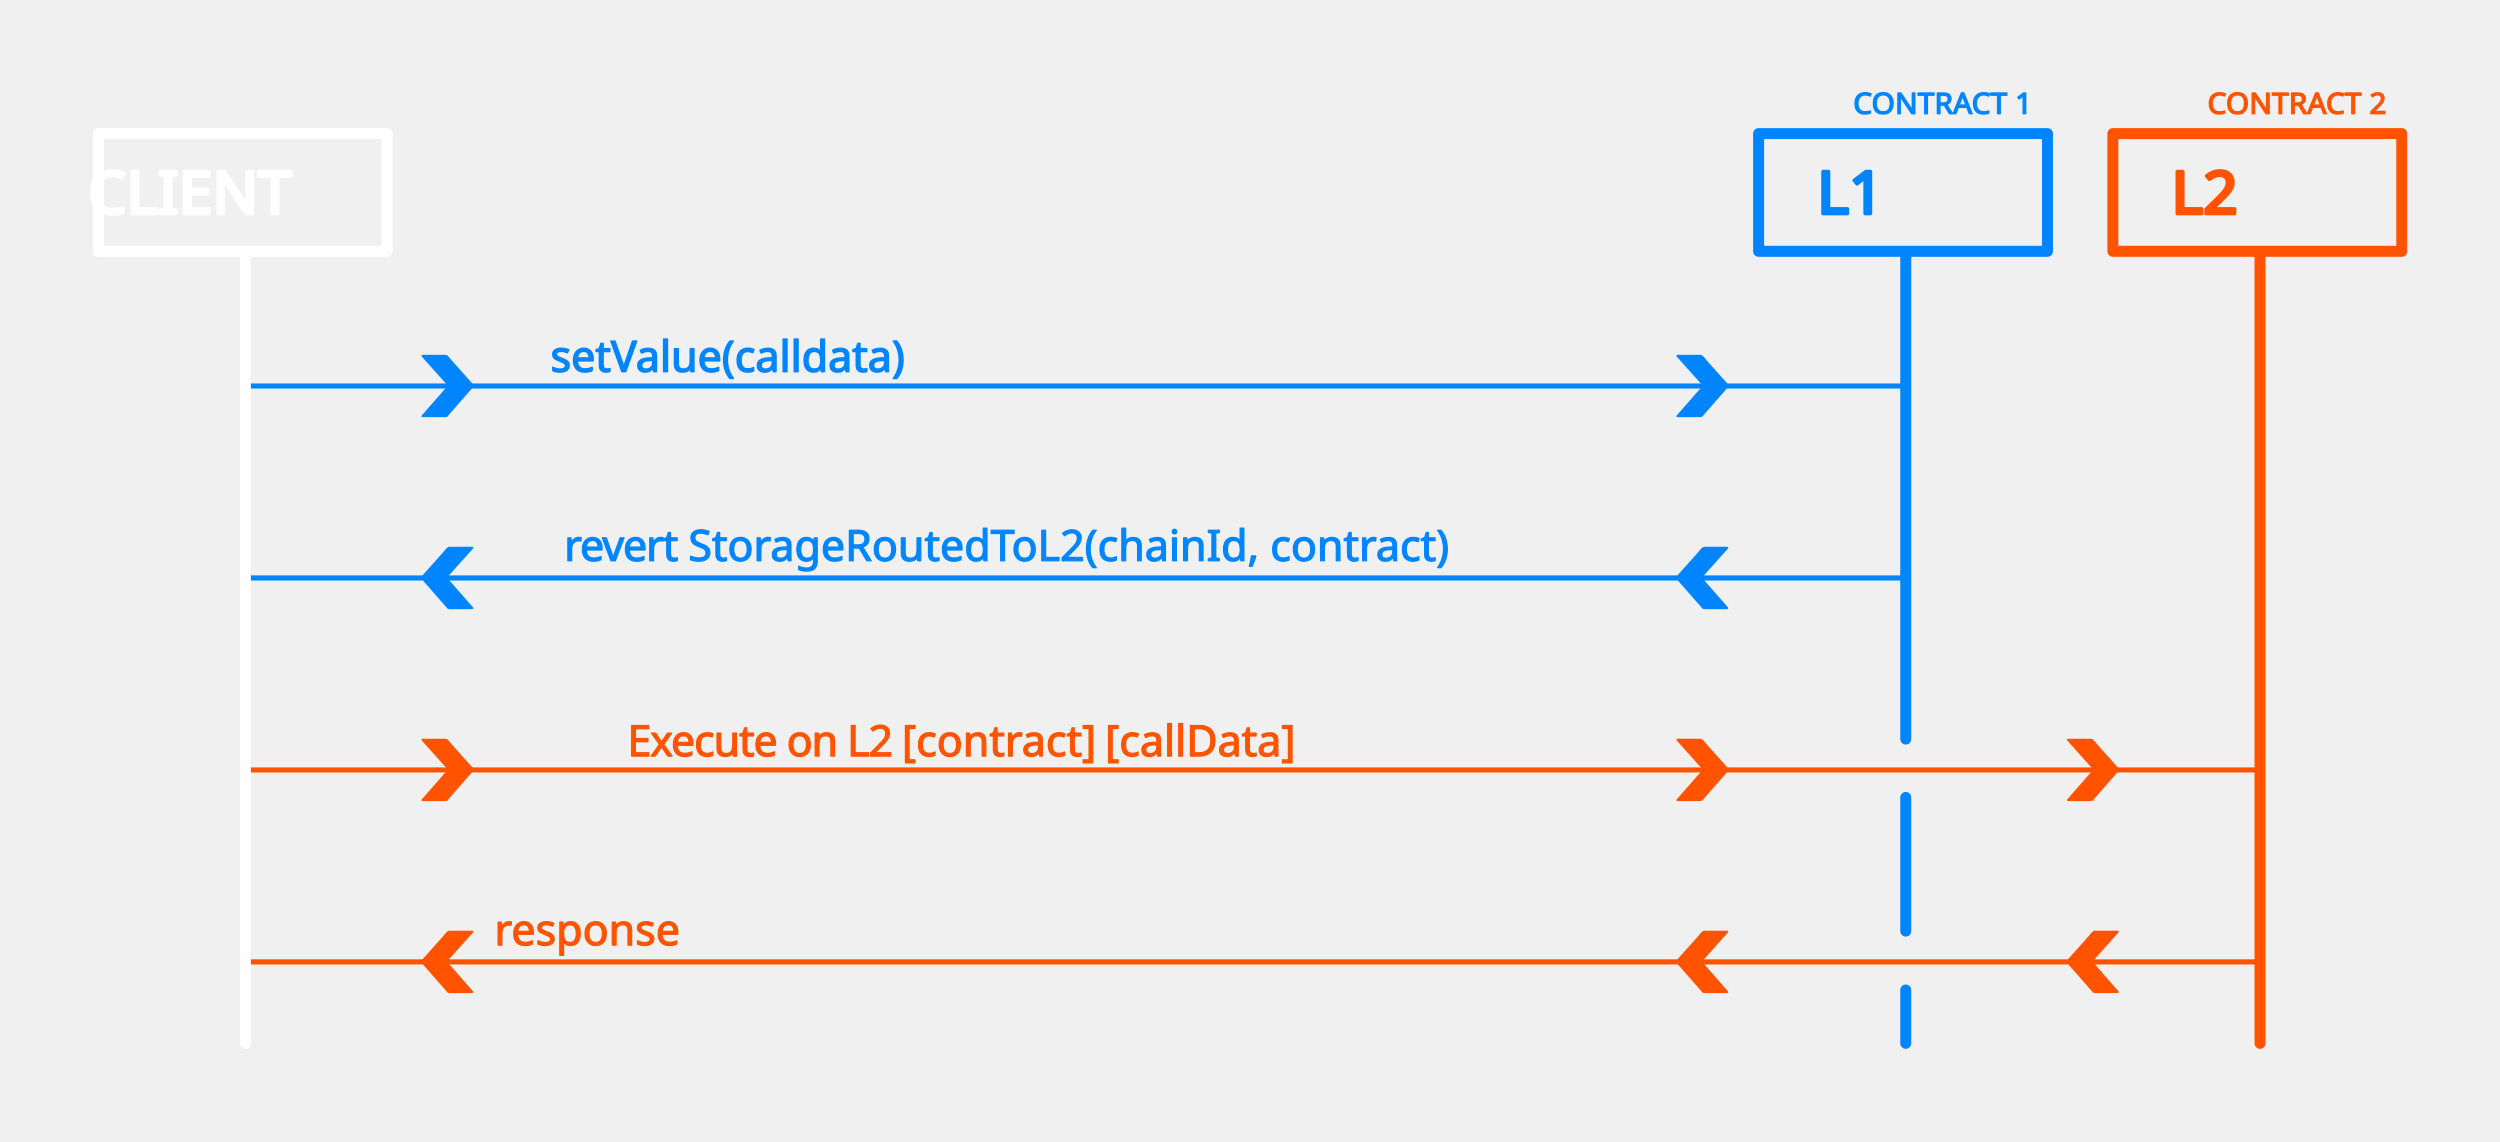
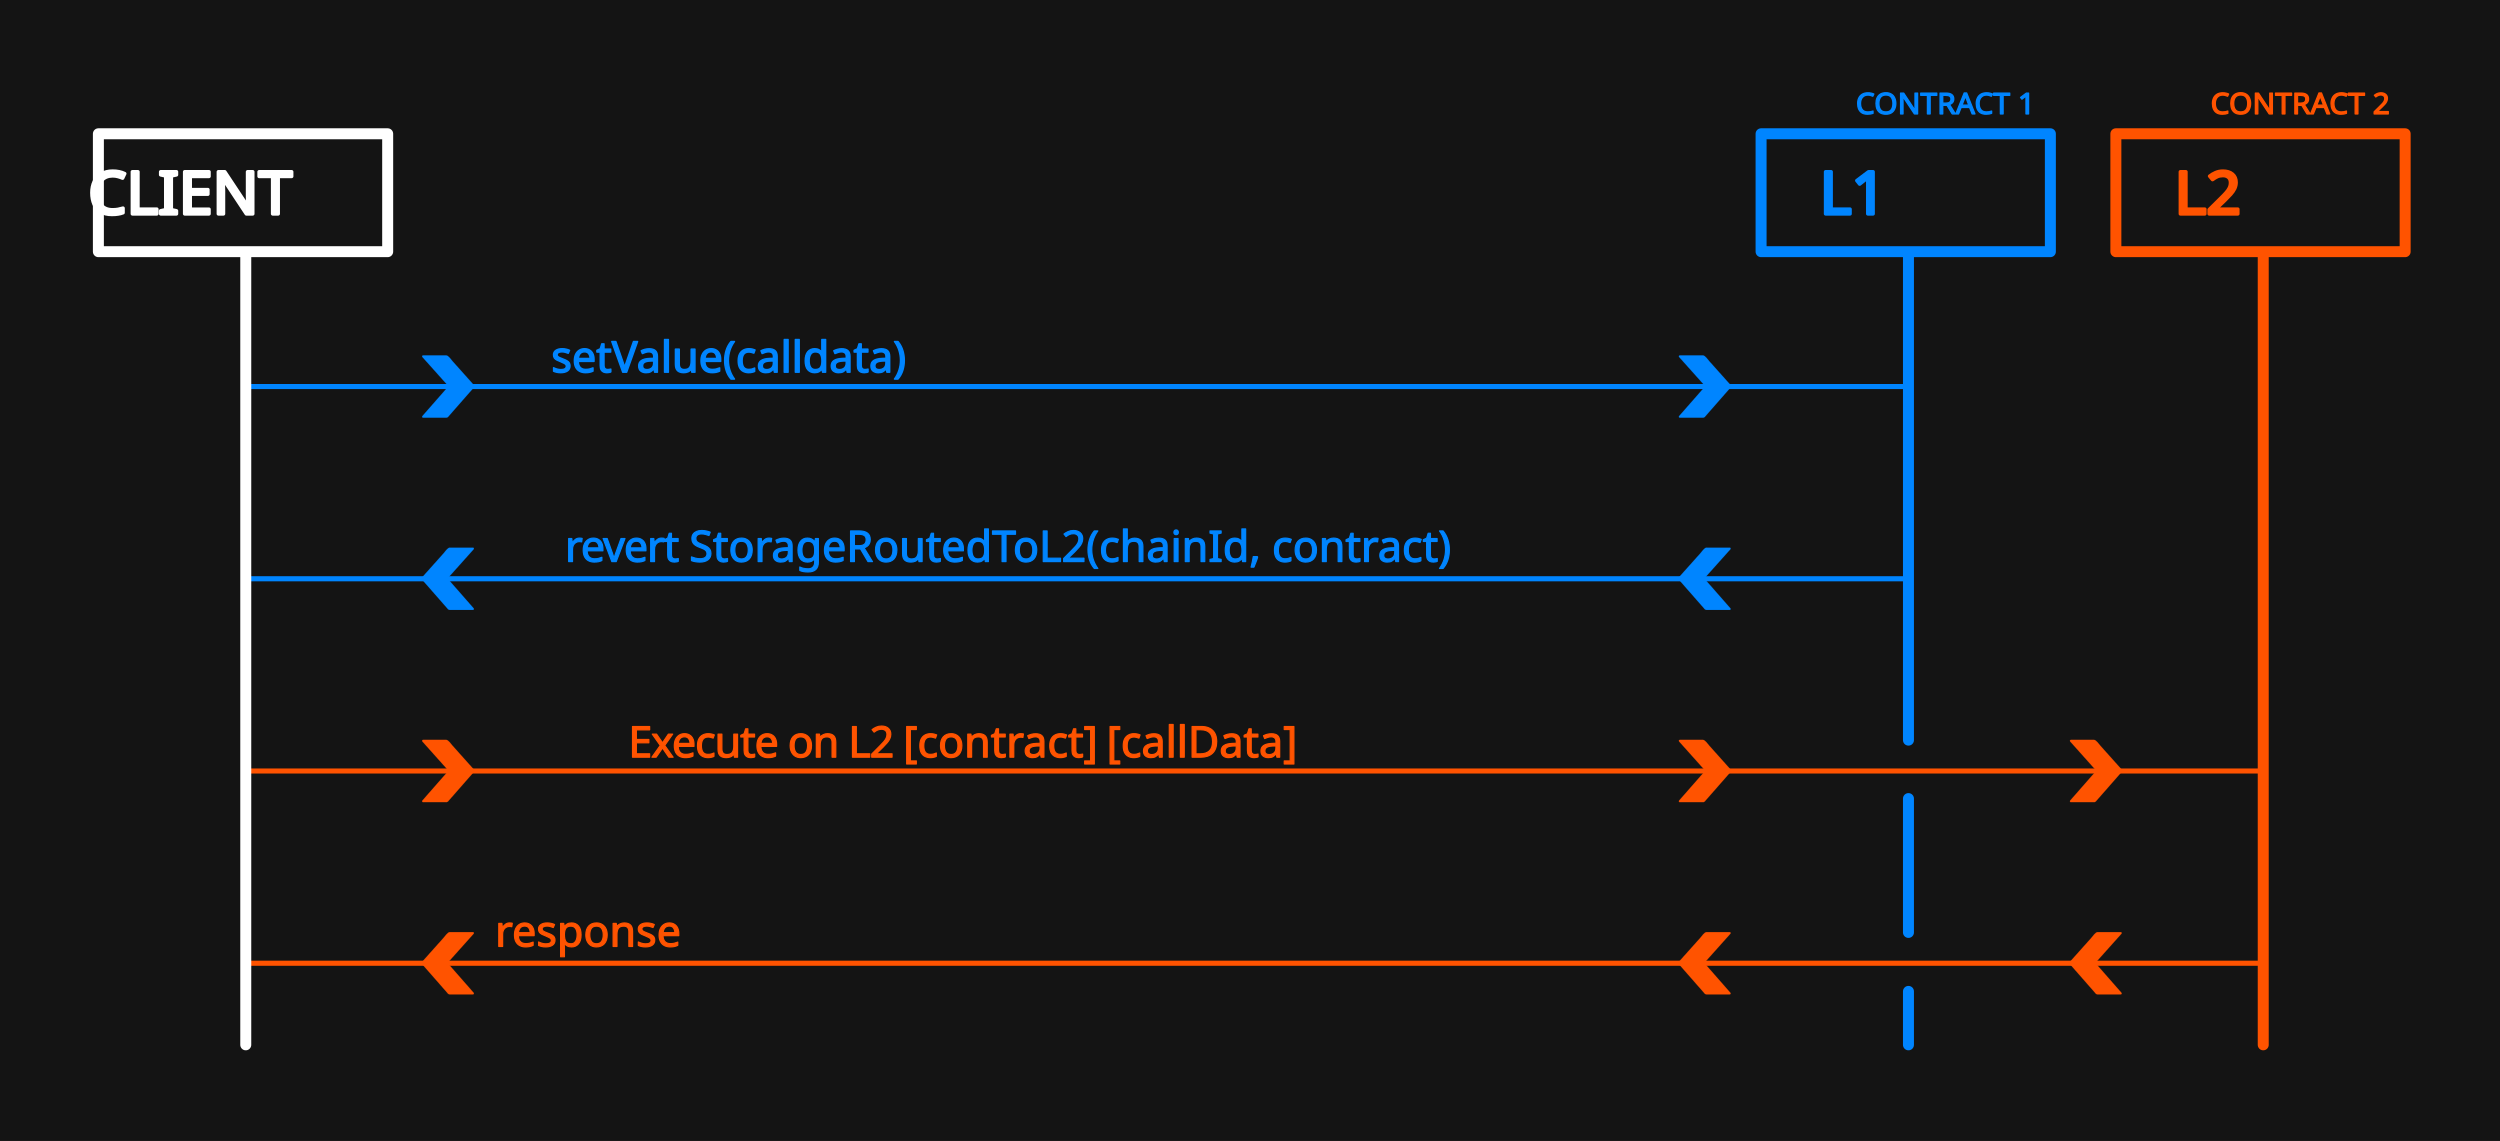
- <svg xmlns="http://www.w3.org/2000/svg" xmlns:xlink="http://www.w3.org/1999/xlink" width="538.993mm" height="246.125mm" viewBox="0 0 538.993 246.125" version="1.1" id="svg6">
+ <svg xmlns="http://www.w3.org/2000/svg" xmlns:xlink="http://www.w3.org/1999/xlink" width="538.23mm" height="245.642mm" viewBox="0 0 538.23 245.642" version="1.1" id="svg6">
  <defs id="defs2">
    <rect x="258.608" y="35.355" width="130.437" height="286.727" id="rect1163" />
    <rect x="352.45" y="114.378" width="27.62" height="4.849" id="rect1482" />
    <linearGradient id="linearGradient1059">
      <stop style="stop-color:#000000;stop-opacity:1;" offset="0" id="stop1055" />
      <stop style="stop-color:#000000;stop-opacity:0;" offset="1" id="stop1057" />
    </linearGradient>
    <rect x="136.861" y="168.484" width="23.687" height="7.896" id="rect1202" />
    <linearGradient id="linearGradient1005">
      <stop style="stop-color:#000000;stop-opacity:1;" offset="0" id="stop1001" />
      <stop style="stop-color:#000000;stop-opacity:0;" offset="1" id="stop1003" />
    </linearGradient>
    <marker style="overflow:visible" id="Arrow2Mstart" refX="0" refY="0" orient="auto">
      <path transform="scale(0.6)" d="M 8.719,4.034 -2.207,0.016 8.719,-4.002 c -1.745,2.372 -1.735,5.617 -6e-7,8.035 z" style="fill:context-stroke;fill-rule:evenodd;stroke-width:0.625;stroke-linejoin:round" id="path1120" />
    </marker>
    <marker style="overflow:visible" id="Arrow2Lend" refX="0" refY="0" orient="auto">
      <path transform="matrix(-1.1,0,0,-1.1,-1.1,0)" d="M 8.719,4.034 -2.207,0.016 8.719,-4.002 c -1.745,2.372 -1.735,5.617 -6e-7,8.035 z" style="fill:context-stroke;fill-rule:evenodd;stroke-width:0.625;stroke-linejoin:round" id="path1117" />
    </marker>
    <marker style="overflow:visible" id="TriangleOutL" refX="0" refY="0" orient="auto">
      <path transform="scale(0.8)" style="fill:context-stroke;fill-rule:evenodd;stroke:context-stroke;stroke-width:1pt" d="M 5.77,0 -2.88,5 V -5 Z" id="path1238" />
    </marker>
    <marker style="overflow:visible" id="TriangleOutL-4" refX="0" refY="0" orient="auto">
      <path transform="scale(0.8)" style="fill:context-stroke;fill-rule:evenodd;stroke:context-stroke;stroke-width:1pt" d="M 5.77,0 -2.88,5 V -5 Z" id="path1238-7" />
    </marker>
    <marker style="overflow:visible" id="TriangleOutL-8" refX="0" refY="0" orient="auto">
      <path transform="scale(0.8)" style="fill:context-stroke;fill-rule:evenodd;stroke:context-stroke;stroke-width:1pt" d="M 5.77,0 -2.88,5 V -5 Z" id="path1238-3" />
    </marker>
    <marker style="overflow:visible" id="TriangleOutL-4-2" refX="0" refY="0" orient="auto">
      <path transform="scale(0.8)" style="fill:context-stroke;fill-rule:evenodd;stroke:context-stroke;stroke-width:1pt" d="M 5.77,0 -2.88,5 V -5 Z" id="path1238-7-8" />
    </marker>
    <linearGradient xlink:href="#linearGradient1005" id="linearGradient1007" x1="88.406" y1="45.401" x2="98.212" y2="45.401" gradientUnits="userSpaceOnUse" />
    <linearGradient xlink:href="#linearGradient1059" id="linearGradient1061" x1="86.907" y1="237.228" x2="177.445" y2="237.228" gradientUnits="userSpaceOnUse" />
  </defs>
  <g id="layer1" transform="translate(-33.41176,-65.063)">
+     <rect style="fill:#141414;fill-rule:evenodd;stroke-width:0.729;stroke-linecap:round;stroke-linejoin:round;paint-order:stroke fill markers;stop-color:#000000" id="rect965" width="538.23" height="245.642" x="33.412" y="65.063" />
    <g id="g2230" transform="translate(-23.31275,9.730348)" style="fill:#ff5300;fill-opacity:1;stroke:#ff5300;stroke-opacity:1">
      <text xml:space="preserve" style="font-size:9.269px;line-height:1.25;font-family:Palatino;-inkscape-font-specification:Palatino;font-variant-ligatures:none;text-align:center;letter-spacing:-0.242px;text-anchor:middle;fill:#ff5300;fill-opacity:1;stroke:#ff5300;stroke-width:0.257;stroke-linecap:round;stroke-linejoin:round;stroke-miterlimit:4;stroke-dasharray:none;stroke-opacity:1" x="272.025" y="218.355" id="text1278-7-4">
        <tspan id="tspan1276-9-2" x="274.653" y="218.355" style="font-style:normal;font-variant:normal;font-weight:normal;font-stretch:normal;font-family:'SF Mono';-inkscape-font-specification:'SF Mono';fill:#ff5300;fill-opacity:1;stroke:#ff5300;stroke-width:0.257;stroke-linecap:round;stroke-linejoin:round;stroke-miterlimit:4;stroke-dasharray:none;stroke-opacity:1">Execute on L2 [<tspan style="letter-spacing:0px" id="tspan964">contract</tspan>] [<tspan style="letter-spacing:0px" id="tspan966">callData</tspan>]   </tspan>
      </text>
    </g>
    <g id="g1285" transform="translate(-17.30903,4.208755)" style="fill:#0085ff;fill-opacity:1;stroke:#0085ff;stroke-opacity:1">
      <text xml:space="preserve" style="font-size:9.269px;line-height:1.25;font-family:Palatino;-inkscape-font-specification:Palatino;font-variant-ligatures:none;text-align:center;letter-spacing:0px;text-anchor:middle;fill:#0085ff;fill-opacity:1;stroke:#0085ff;stroke-width:0.309;stroke-linecap:round;stroke-linejoin:round;stroke-miterlimit:4;stroke-dasharray:none;stroke-opacity:1" x="214.05" y="140.992" id="text1278">
        <tspan id="tspan1276" x="216.919" y="140.992" style="font-style:normal;font-variant:normal;font-weight:normal;font-stretch:normal;font-size:9.269px;font-family:'SF Mono';-inkscape-font-specification:'SF Mono';fill:#0085ff;fill-opacity:1;stroke:#0085ff;stroke-width:0.309;stroke-linecap:round;stroke-linejoin:round;stroke-miterlimit:4;stroke-dasharray:none;stroke-opacity:1">setValue(calldata) </tspan>
      </text>
    </g>
    <text xml:space="preserve" style="font-style:normal;font-variant:normal;font-weight:normal;font-stretch:normal;font-size:5.875px;line-height:1.05;font-family:SPOTNIK;-inkscape-font-specification:SPOTNIK;font-variant-ligatures:none;text-align:center;letter-spacing:0.472px;text-anchor:middle;fill:#ff4f00;fill-opacity:1;stroke:#000000;stroke-width:0.803;stroke-linecap:round;stroke-linejoin:round;stroke-miterlimit:4;stroke-dasharray:none;stroke-opacity:1" x="187.271" y="146.442" id="text2139-0-1-8-8-8-0-0" transform="scale(1.047946,0.9542476)">
      <tspan style="font-style:normal;font-variant:normal;font-weight:normal;font-stretch:normal;font-family:SPOTNIK;-inkscape-font-specification:SPOTNIK;text-align:end;text-anchor:end;fill:#ff4f00;fill-opacity:1;stroke:#000000;stroke-width:0.803;stroke-linecap:round;stroke-linejoin:round;stroke-miterlimit:4;stroke-dasharray:none;stroke-opacity:1" x="187.271" y="146.442" id="tspan2163-0-2-6-4-3-4" />
    </text>
    <g id="g1162" transform="matrix(0.2723189,0,0,0.2723189,213.8516,218.0248)" />
    <g id="g1170" transform="translate(101.0709,4.805857)" style="fill:none">
      <path style="fill:none;fill-opacity:1;stroke:#0085ff;stroke-width:2.365;stroke-linecap:round;stroke-linejoin:round;stroke-miterlimit:4;stroke-dasharray:none;stroke-opacity:1" d="m 343.216,285.2 v -11.505 m 0,-12.694 v -28.814 m 0,-12.587 v -105.162 H 311.488 V 89.06 h 62.281 v 25.378 h -30.553" id="path1065-7" />
-       <text xml:space="preserve" style="font-size:12.87px;line-height:1.25;font-family:Palatino;-inkscape-font-specification:Palatino;font-variant-ligatures:none;text-align:center;letter-spacing:0px;text-anchor:middle;stroke-width:0.771;stroke-miterlimit:4;stroke-dasharray:none;fill:#0085ff;fill-opacity:1;stroke:#0085ff;stroke-opacity:1;" x="338.129" y="107.736" id="text1098-9" transform="scale(1.013468,0.9867108)">
-         <tspan id="tspan1096-9" x="338.129" y="107.736" style="font-style:normal;font-variant:normal;font-weight:normal;font-stretch:normal;font-family:'SF Mono';-inkscape-font-specification:'SF Mono';stroke:#0085ff;stroke-width:0.771;stroke-linecap:round;stroke-linejoin:round;stroke-miterlimit:4;stroke-dasharray:none;stroke-opacity:1;fill:#0085ff;fill-opacity:1;">L1</tspan>
+       <text xml:space="preserve" style="font-size:12.87px;line-height:1.25;font-family:Palatino;-inkscape-font-specification:Palatino;font-variant-ligatures:none;text-align:center;letter-spacing:0px;text-anchor:middle;fill:#0085ff;fill-opacity:1;stroke:#0085ff;stroke-width:0.771;stroke-miterlimit:4;stroke-dasharray:none;stroke-opacity:1" x="338.129" y="107.736" id="text1098-9" transform="scale(1.013468,0.9867108)">
+         <tspan id="tspan1096-9" x="338.129" y="107.736" style="font-style:normal;font-variant:normal;font-weight:normal;font-stretch:normal;font-family:'SF Mono';-inkscape-font-specification:'SF Mono';fill:#0085ff;fill-opacity:1;stroke:#0085ff;stroke-width:0.771;stroke-linecap:round;stroke-linejoin:round;stroke-miterlimit:4;stroke-dasharray:none;stroke-opacity:1">L1</tspan>
      </text>
    </g>
-     <g id="g1175" transform="translate(101.0709,4.2183)" style="stroke:#ff5300;stroke-opacity:1;fill:none">
+     <g id="g1175" transform="translate(101.0709,4.2183)" style="fill:none;stroke:#ff5300;stroke-opacity:1">
      <path style="fill:none;fill-opacity:1;stroke:#ff5300;stroke-width:2.365;stroke-linecap:round;stroke-linejoin:round;stroke-miterlimit:4;stroke-dasharray:none;stroke-opacity:1" d="m 419.598,285.787 v -70.697 m 0,0 V 115.026 H 387.87 V 89.648 h 62.281 V 115.026 h -30.553" id="path1065-7-8" />
-       <text xml:space="preserve" style="font-size:12.87px;line-height:1.25;font-family:Palatino;-inkscape-font-specification:Palatino;font-variant-ligatures:none;text-align:center;letter-spacing:0px;text-anchor:middle;fill:#ff5300;fill-opacity:1;stroke:#ff5300;stroke-width:0.771;stroke-miterlimit:4;stroke-dasharray:none;stroke-opacity:1;" x="413.496" y="108.332" id="text1098-9-0" transform="scale(1.013468,0.9867108)">
-         <tspan id="tspan1096-9-8" x="413.496" y="108.332" style="font-style:normal;font-variant:normal;font-weight:normal;font-stretch:normal;font-family:'SF Mono';-inkscape-font-specification:'SF Mono';fill:#ff5300;fill-opacity:1;stroke:#ff5300;stroke-width:0.771;stroke-linecap:round;stroke-linejoin:round;stroke-miterlimit:4;stroke-dasharray:none;stroke-opacity:1;">L2</tspan>
+       <text xml:space="preserve" style="font-size:12.87px;line-height:1.25;font-family:Palatino;-inkscape-font-specification:Palatino;font-variant-ligatures:none;text-align:center;letter-spacing:0px;text-anchor:middle;fill:#ff5300;fill-opacity:1;stroke:#ff5300;stroke-width:0.771;stroke-miterlimit:4;stroke-dasharray:none;stroke-opacity:1" x="413.496" y="108.332" id="text1098-9-0" transform="scale(1.013468,0.9867108)">
+         <tspan id="tspan1096-9-8" x="413.496" y="108.332" style="font-style:normal;font-variant:normal;font-weight:normal;font-stretch:normal;font-family:'SF Mono';-inkscape-font-specification:'SF Mono';fill:#ff5300;fill-opacity:1;stroke:#ff5300;stroke-width:0.771;stroke-linecap:round;stroke-linejoin:round;stroke-miterlimit:4;stroke-dasharray:none;stroke-opacity:1">L2</tspan>
      </text>
    </g>
    <text xml:space="preserve" id="text1161" style="font-size:14.111px;line-height:1.25;font-family:Palatino;-inkscape-font-specification:Palatino;font-variant-ligatures:none;text-align:center;letter-spacing:-0.368px;white-space:pre;shape-inside:url(#rect1163);" />
    <text xml:space="preserve" style="font-size:6.379px;line-height:1.25;font-family:Palatino;-inkscape-font-specification:Palatino;font-variant-ligatures:none;text-align:center;letter-spacing:0px;text-anchor:middle;fill:#0085ff;fill-opacity:1;stroke:#0085ff;stroke-width:0.282;stroke-miterlimit:4;stroke-dasharray:none;stroke-opacity:1" x="450.227" y="90.797" id="text1098-9-9" transform="scale(1.013468,0.9867108)">
      <tspan id="tspan1096-9-6" x="450.227" y="90.797" style="font-style:normal;font-variant:normal;font-weight:normal;font-stretch:normal;font-family:'SF Mono';-inkscape-font-specification:'SF Mono';fill:#0085ff;fill-opacity:1;stroke:#0085ff;stroke-width:0.282;stroke-linecap:round;stroke-linejoin:round;stroke-miterlimit:4;stroke-dasharray:none;stroke-opacity:1">CONTRACT 1</tspan>
    </text>
    <text xml:space="preserve" style="font-size:6.379px;line-height:1.25;font-family:Palatino;-inkscape-font-specification:Palatino;font-variant-ligatures:none;text-align:center;letter-spacing:0px;text-anchor:middle;fill:#ff5300;fill-opacity:1;stroke:#ff5300;stroke-width:0.282;stroke-miterlimit:4;stroke-dasharray:none;stroke-opacity:1" x="525.595" y="90.797" id="text1098-9-9-2" transform="scale(1.013468,0.9867108)">
      <tspan id="tspan1096-9-6-3" x="525.595" y="90.797" style="font-style:normal;font-variant:normal;font-weight:normal;font-stretch:normal;font-family:'SF Mono';-inkscape-font-specification:'SF Mono';fill:#ff5300;fill-opacity:1;stroke:#ff5300;stroke-width:0.282;stroke-linecap:round;stroke-linejoin:round;stroke-miterlimit:4;stroke-dasharray:none;stroke-opacity:1">CONTRACT 2</tspan>
    </text>
    <path style="fill:none;stroke:#0085ff;stroke-width:1.1;stroke-linecap:round;stroke-linejoin:round;stroke-miterlimit:4;stroke-dasharray:none;stroke-opacity:1" d="M 86.012,148.283 H 444.287" id="path1225" />
-     <path style="fill:#0085ff;stroke:#0085ff;stroke-width:1.1;stroke-linecap:round;stroke-linejoin:round;stroke-miterlimit:4;stroke-dasharray:none;stroke-opacity:1;fill-opacity:1" d="M 86.012,189.67 H 444.287" id="path1225-4" />
+     <path style="fill:#0085ff;fill-opacity:1;stroke:#0085ff;stroke-width:1.1;stroke-linecap:round;stroke-linejoin:round;stroke-miterlimit:4;stroke-dasharray:none;stroke-opacity:1" d="M 86.012,189.67 H 444.287" id="path1225-4" />
    <path style="fill:none;stroke:#ff5300;stroke-width:1.1;stroke-linecap:round;stroke-linejoin:round;stroke-miterlimit:4;stroke-dasharray:none;stroke-opacity:1" d="M 86.012,231.056 H 520.669" id="path1225-8" />
-     <path style="fill:#ff5300;stroke:#ff5300;stroke-width:1.1;stroke-linecap:round;stroke-linejoin:round;stroke-miterlimit:4;stroke-dasharray:none;stroke-opacity:1;fill-opacity:1" d="M 86.012,272.443 H 520.669" id="path1225-80" />
-     <g id="g1291" transform="matrix(-0.02409993,0,0,0.02409993,136.5709,141.5783)" style="stroke:#0085ff;stroke-opacity:1;fill:#0085ff;fill-opacity:1">
-       <g id="g1289" style="stroke:#0085ff;stroke-opacity:1;fill:#0085ff;fill-opacity:1">
-         <path d="M 508.094,13.5 C 511.82,6.043 508.087,0 499.749,0 c 0,0 -205.77,0 -205.773,0 -19.045,0.006 -44.079,38.363 -56.512,52.262 -21.87,24.449 -186.59,207.547 -187.783,209.934 -3.727,7.458 -3.727,19.544 0,27.001 l 222.456,253.726 c 3.727,7.458 13.507,13.501 21.843,13.501 h 205.77 c 8.335,0 12.071,-6.043 8.345,-13.501 L 285.638,289.197 c -3.728,-7.457 -3.728,-19.544 0,-27.001 z" id="path1287" style="stroke:#0085ff;stroke-opacity:1;fill:#0085ff;fill-opacity:1" />
+     <path style="fill:#ff5300;fill-opacity:1;stroke:#ff5300;stroke-width:1.1;stroke-linecap:round;stroke-linejoin:round;stroke-miterlimit:4;stroke-dasharray:none;stroke-opacity:1" d="M 86.012,272.443 H 520.669" id="path1225-80" />
+     <g id="g1291" transform="matrix(-0.02409993,0,0,0.02409993,136.5709,141.5783)" style="fill:#0085ff;fill-opacity:1;stroke:#0085ff;stroke-opacity:1">
+       <g id="g1289" style="fill:#0085ff;fill-opacity:1;stroke:#0085ff;stroke-opacity:1">
+         <path d="M 508.094,13.5 C 511.82,6.043 508.087,0 499.749,0 c 0,0 -205.77,0 -205.773,0 -19.045,0.006 -44.079,38.363 -56.512,52.262 -21.87,24.449 -186.59,207.547 -187.783,209.934 -3.727,7.458 -3.727,19.544 0,27.001 l 222.456,253.726 c 3.727,7.458 13.507,13.501 21.843,13.501 h 205.77 c 8.335,0 12.071,-6.043 8.345,-13.501 L 285.638,289.197 c -3.728,-7.457 -3.728,-19.544 0,-27.001 z" id="path1287" style="fill:#0085ff;fill-opacity:1;stroke:#0085ff;stroke-opacity:1" />
      </g>
    </g>
-     <g id="g1291-1" transform="matrix(-0.02409993,0,0,0.02409993,407.1377,141.5783)" style="stroke:#0085ff;stroke-opacity:1;fill:#0085ff;fill-opacity:1">
-       <g id="g1289-3" style="stroke:#0085ff;stroke-opacity:1;fill:#0085ff;fill-opacity:1">
-         <path d="M 508.094,13.5 C 511.82,6.043 508.087,0 499.749,0 c 0,0 -205.77,0 -205.773,0 -19.045,0.006 -44.079,38.363 -56.512,52.262 -21.87,24.449 -186.59,207.547 -187.783,209.934 -3.727,7.458 -3.727,19.544 0,27.001 l 222.456,253.726 c 3.727,7.458 13.507,13.501 21.843,13.501 h 205.77 c 8.335,0 12.071,-6.043 8.345,-13.501 L 285.638,289.197 c -3.728,-7.457 -3.728,-19.544 0,-27.001 z" id="path1287-6" style="stroke:#0085ff;stroke-opacity:1;fill:#0085ff;fill-opacity:1" />
+     <g id="g1291-1" transform="matrix(-0.02409993,0,0,0.02409993,407.1377,141.5783)" style="fill:#0085ff;fill-opacity:1;stroke:#0085ff;stroke-opacity:1">
+       <g id="g1289-3" style="fill:#0085ff;fill-opacity:1;stroke:#0085ff;stroke-opacity:1">
+         <path d="M 508.094,13.5 C 511.82,6.043 508.087,0 499.749,0 c 0,0 -205.77,0 -205.773,0 -19.045,0.006 -44.079,38.363 -56.512,52.262 -21.87,24.449 -186.59,207.547 -187.783,209.934 -3.727,7.458 -3.727,19.544 0,27.001 l 222.456,253.726 c 3.727,7.458 13.507,13.501 21.843,13.501 h 205.77 c 8.335,0 12.071,-6.043 8.345,-13.501 L 285.638,289.197 c -3.728,-7.457 -3.728,-19.544 0,-27.001 z" id="path1287-6" style="fill:#0085ff;fill-opacity:1;stroke:#0085ff;stroke-opacity:1" />
      </g>
    </g>
    <g id="g1285-3" transform="translate(63.55096,46.74286)" style="fill:#0085ff;fill-opacity:1;stroke:#0085ff;stroke-opacity:1">
      <text xml:space="preserve" style="font-size:9.269px;line-height:1.25;font-family:Palatino;-inkscape-font-specification:Palatino;font-variant-ligatures:none;text-align:center;letter-spacing:-0.242px;text-anchor:middle;fill:#0085ff;fill-opacity:1;stroke:#0085ff;stroke-width:0.257;stroke-linecap:round;stroke-linejoin:round;stroke-miterlimit:4;stroke-dasharray:none;stroke-opacity:1" x="204.16" y="139.236" id="text1278-7">
        <tspan id="tspan1276-9" x="204.16" y="139.236" style="font-style:normal;font-variant:normal;font-weight:normal;font-stretch:normal;font-family:'SF Mono';-inkscape-font-specification:'SF Mono';fill:#0085ff;fill-opacity:1;stroke:#0085ff;stroke-width:0.257;stroke-linecap:round;stroke-linejoin:round;stroke-miterlimit:4;stroke-dasharray:none;stroke-opacity:1">revert <tspan style="letter-spacing:0px" id="tspan962">StorageRoutedToL2(chainId, contract)</tspan>
        </tspan>
      </text>
    </g>
-     <g id="g1291-6" transform="matrix(0.02409993,0,0,0.02409993,123.1611,182.9649)" style="stroke:#0085ff;stroke-opacity:1;fill:#0085ff;fill-opacity:1">
-       <g id="g1289-0" style="stroke:#0085ff;stroke-opacity:1;fill:#0085ff;fill-opacity:1">
-         <path d="M 508.094,13.5 C 511.82,6.043 508.087,0 499.749,0 c 0,0 -205.77,0 -205.773,0 -19.045,0.006 -44.079,38.363 -56.512,52.262 -21.87,24.449 -186.59,207.547 -187.783,209.934 -3.727,7.458 -3.727,19.544 0,27.001 l 222.456,253.726 c 3.727,7.458 13.507,13.501 21.843,13.501 h 205.77 c 8.335,0 12.071,-6.043 8.345,-13.501 L 285.638,289.197 c -3.728,-7.457 -3.728,-19.544 0,-27.001 z" id="path1287-60" style="stroke:#0085ff;stroke-opacity:1;fill:#0085ff;fill-opacity:1" />
+     <g id="g1291-6" transform="matrix(0.02409993,0,0,0.02409993,123.1611,182.9649)" style="fill:#0085ff;fill-opacity:1;stroke:#0085ff;stroke-opacity:1">
+       <g id="g1289-0" style="fill:#0085ff;fill-opacity:1;stroke:#0085ff;stroke-opacity:1">
+         <path d="M 508.094,13.5 C 511.82,6.043 508.087,0 499.749,0 c 0,0 -205.77,0 -205.773,0 -19.045,0.006 -44.079,38.363 -56.512,52.262 -21.87,24.449 -186.59,207.547 -187.783,209.934 -3.727,7.458 -3.727,19.544 0,27.001 l 222.456,253.726 c 3.727,7.458 13.507,13.501 21.843,13.501 h 205.77 c 8.335,0 12.071,-6.043 8.345,-13.501 L 285.638,289.197 c -3.728,-7.457 -3.728,-19.544 0,-27.001 z" id="path1287-60" style="fill:#0085ff;fill-opacity:1;stroke:#0085ff;stroke-opacity:1" />
      </g>
    </g>
-     <g id="g1291-1-2" transform="matrix(0.02409993,0,0,0.02409993,393.7279,182.9649)" style="stroke:#0085ff;stroke-opacity:1;fill:#0085ff;fill-opacity:1">
-       <g id="g1289-3-5" style="stroke:#0085ff;stroke-opacity:1;fill:#0085ff;fill-opacity:1">
-         <path d="M 508.094,13.5 C 511.82,6.043 508.087,0 499.749,0 c 0,0 -205.77,0 -205.773,0 -19.045,0.006 -44.079,38.363 -56.512,52.262 -21.87,24.449 -186.59,207.547 -187.783,209.934 -3.727,7.458 -3.727,19.544 0,27.001 l 222.456,253.726 c 3.727,7.458 13.507,13.501 21.843,13.501 h 205.77 c 8.335,0 12.071,-6.043 8.345,-13.501 L 285.638,289.197 c -3.728,-7.457 -3.728,-19.544 0,-27.001 z" id="path1287-6-2" style="stroke:#0085ff;stroke-opacity:1;fill:#0085ff;fill-opacity:1" />
+     <g id="g1291-1-2" transform="matrix(0.02409993,0,0,0.02409993,393.7279,182.9649)" style="fill:#0085ff;fill-opacity:1;stroke:#0085ff;stroke-opacity:1">
+       <g id="g1289-3-5" style="fill:#0085ff;fill-opacity:1;stroke:#0085ff;stroke-opacity:1">
+         <path d="M 508.094,13.5 C 511.82,6.043 508.087,0 499.749,0 c 0,0 -205.77,0 -205.773,0 -19.045,0.006 -44.079,38.363 -56.512,52.262 -21.87,24.449 -186.59,207.547 -187.783,209.934 -3.727,7.458 -3.727,19.544 0,27.001 l 222.456,253.726 c 3.727,7.458 13.507,13.501 21.843,13.501 h 205.77 c 8.335,0 12.071,-6.043 8.345,-13.501 L 285.638,289.197 c -3.728,-7.457 -3.728,-19.544 0,-27.001 z" id="path1287-6-2" style="fill:#0085ff;fill-opacity:1;stroke:#0085ff;stroke-opacity:1" />
      </g>
    </g>
-     <g id="g1291-6-4" transform="matrix(-0.02409993,0,0,0.02409993,407.1377,224.3516)" style="stroke:#ff5300;stroke-opacity:1;fill:#ff5300;fill-opacity:1">
-       <g id="g1289-0-5" style="stroke:#ff5300;stroke-opacity:1;fill:#ff5300;fill-opacity:1">
-         <path d="M 508.094,13.5 C 511.82,6.043 508.087,0 499.749,0 c 0,0 -205.77,0 -205.773,0 -19.045,0.006 -44.079,38.363 -56.512,52.262 -21.87,24.449 -186.59,207.547 -187.783,209.934 -3.727,7.458 -3.727,19.544 0,27.001 l 222.456,253.726 c 3.727,7.458 13.507,13.501 21.843,13.501 h 205.77 c 8.335,0 12.071,-6.043 8.345,-13.501 L 285.638,289.197 c -3.728,-7.457 -3.728,-19.544 0,-27.001 z" id="path1287-60-3" style="stroke:#ff5300;stroke-opacity:1;fill:#ff5300;fill-opacity:1" />
+     <g id="g1291-6-4" transform="matrix(-0.02409993,0,0,0.02409993,407.1377,224.3516)" style="fill:#ff5300;fill-opacity:1;stroke:#ff5300;stroke-opacity:1">
+       <g id="g1289-0-5" style="fill:#ff5300;fill-opacity:1;stroke:#ff5300;stroke-opacity:1">
+         <path d="M 508.094,13.5 C 511.82,6.043 508.087,0 499.749,0 c 0,0 -205.77,0 -205.773,0 -19.045,0.006 -44.079,38.363 -56.512,52.262 -21.87,24.449 -186.59,207.547 -187.783,209.934 -3.727,7.458 -3.727,19.544 0,27.001 l 222.456,253.726 c 3.727,7.458 13.507,13.501 21.843,13.501 h 205.77 c 8.335,0 12.071,-6.043 8.345,-13.501 L 285.638,289.197 c -3.728,-7.457 -3.728,-19.544 0,-27.001 z" id="path1287-60-3" style="fill:#ff5300;fill-opacity:1;stroke:#ff5300;stroke-opacity:1" />
      </g>
    </g>
-     <g id="g1289-3-5-8" transform="matrix(-0.02409993,0,0,0.02409993,136.5709,224.3516)" style="stroke:#ff5300;stroke-opacity:1;fill:#ff5300;fill-opacity:1">
-       <path d="M 508.094,13.5 C 511.82,6.043 508.087,0 499.749,0 c 0,0 -205.77,0 -205.773,0 -19.045,0.006 -44.079,38.363 -56.512,52.262 -21.87,24.449 -186.59,207.547 -187.783,209.934 -3.727,7.458 -3.727,19.544 0,27.001 l 222.456,253.726 c 3.727,7.458 13.507,13.501 21.843,13.501 h 205.77 c 8.335,0 12.071,-6.043 8.345,-13.501 L 285.638,289.197 c -3.728,-7.457 -3.728,-19.544 0,-27.001 z" id="path1287-6-2-8" style="stroke:#ff5300;stroke-opacity:1;fill:#ff5300;fill-opacity:1" />
+     <g id="g1289-3-5-8" transform="matrix(-0.02409993,0,0,0.02409993,136.5709,224.3516)" style="fill:#ff5300;fill-opacity:1;stroke:#ff5300;stroke-opacity:1">
+       <path d="M 508.094,13.5 C 511.82,6.043 508.087,0 499.749,0 c 0,0 -205.77,0 -205.773,0 -19.045,0.006 -44.079,38.363 -56.512,52.262 -21.87,24.449 -186.59,207.547 -187.783,209.934 -3.727,7.458 -3.727,19.544 0,27.001 l 222.456,253.726 c 3.727,7.458 13.507,13.501 21.843,13.501 h 205.77 c 8.335,0 12.071,-6.043 8.345,-13.501 L 285.638,289.197 c -3.728,-7.457 -3.728,-19.544 0,-27.001 z" id="path1287-6-2-8" style="fill:#ff5300;fill-opacity:1;stroke:#ff5300;stroke-opacity:1" />
    </g>
-     <g id="g1291-6-4-2" transform="matrix(-0.02409993,0,0,0.02409993,491.3289,224.3516)" style="stroke:#ff5300;stroke-opacity:1;fill:#ff5300;fill-opacity:1">
-       <g id="g1289-0-5-8" style="stroke:#ff5300;stroke-opacity:1;fill:#ff5300;fill-opacity:1">
-         <path d="M 508.094,13.5 C 511.82,6.043 508.087,0 499.749,0 c 0,0 -205.77,0 -205.773,0 -19.045,0.006 -44.079,38.363 -56.512,52.262 -21.87,24.449 -186.59,207.547 -187.783,209.934 -3.727,7.458 -3.727,19.544 0,27.001 l 222.456,253.726 c 3.727,7.458 13.507,13.501 21.843,13.501 h 205.77 c 8.335,0 12.071,-6.043 8.345,-13.501 L 285.638,289.197 c -3.728,-7.457 -3.728,-19.544 0,-27.001 z" id="path1287-60-3-7" style="stroke:#ff5300;stroke-opacity:1;fill:#ff5300;fill-opacity:1" />
+     <g id="g1291-6-4-2" transform="matrix(-0.02409993,0,0,0.02409993,491.3289,224.3516)" style="fill:#ff5300;fill-opacity:1;stroke:#ff5300;stroke-opacity:1">
+       <g id="g1289-0-5-8" style="fill:#ff5300;fill-opacity:1;stroke:#ff5300;stroke-opacity:1">
+         <path d="M 508.094,13.5 C 511.82,6.043 508.087,0 499.749,0 c 0,0 -205.77,0 -205.773,0 -19.045,0.006 -44.079,38.363 -56.512,52.262 -21.87,24.449 -186.59,207.547 -187.783,209.934 -3.727,7.458 -3.727,19.544 0,27.001 l 222.456,253.726 c 3.727,7.458 13.507,13.501 21.843,13.501 h 205.77 c 8.335,0 12.071,-6.043 8.345,-13.501 L 285.638,289.197 c -3.728,-7.457 -3.728,-19.544 0,-27.001 z" id="path1287-60-3-7" style="fill:#ff5300;fill-opacity:1;stroke:#ff5300;stroke-opacity:1" />
      </g>
    </g>
-     <g id="g1291-6-4-2-3" transform="matrix(0.02409993,0,0,0.02409993,477.9191,265.7382)" style="stroke:#ff5300;stroke-opacity:1;fill:#ff5300;fill-opacity:1">
-       <g id="g1289-0-5-8-0" style="stroke:#ff5300;stroke-opacity:1;fill:#ff5300;fill-opacity:1">
-         <path d="M 508.094,13.5 C 511.82,6.043 508.087,0 499.749,0 c 0,0 -205.77,0 -205.773,0 -19.045,0.006 -44.079,38.363 -56.512,52.262 -21.87,24.449 -186.59,207.547 -187.783,209.934 -3.727,7.458 -3.727,19.544 0,27.001 l 222.456,253.726 c 3.727,7.458 13.507,13.501 21.843,13.501 h 205.77 c 8.335,0 12.071,-6.043 8.345,-13.501 L 285.638,289.197 c -3.728,-7.457 -3.728,-19.544 0,-27.001 z" id="path1287-60-3-7-2" style="stroke:#ff5300;stroke-opacity:1;fill:#ff5300;fill-opacity:1" />
+     <g id="g1291-6-4-2-3" transform="matrix(0.02409993,0,0,0.02409993,477.9191,265.7382)" style="fill:#ff5300;fill-opacity:1;stroke:#ff5300;stroke-opacity:1">
+       <g id="g1289-0-5-8-0" style="fill:#ff5300;fill-opacity:1;stroke:#ff5300;stroke-opacity:1">
+         <path d="M 508.094,13.5 C 511.82,6.043 508.087,0 499.749,0 c 0,0 -205.77,0 -205.773,0 -19.045,0.006 -44.079,38.363 -56.512,52.262 -21.87,24.449 -186.59,207.547 -187.783,209.934 -3.727,7.458 -3.727,19.544 0,27.001 l 222.456,253.726 c 3.727,7.458 13.507,13.501 21.843,13.501 h 205.77 c 8.335,0 12.071,-6.043 8.345,-13.501 L 285.638,289.197 c -3.728,-7.457 -3.728,-19.544 0,-27.001 z" id="path1287-60-3-7-2" style="fill:#ff5300;fill-opacity:1;stroke:#ff5300;stroke-opacity:1" />
      </g>
    </g>
-     <g id="g1291-6-2" transform="matrix(0.02409993,0,0,0.02409993,123.1611,265.7382)" style="stroke:#ff5300;stroke-opacity:1;fill:#ff5300;fill-opacity:1">
-       <g id="g1289-0-6" style="stroke:#ff5300;stroke-opacity:1;fill:#ff5300;fill-opacity:1">
-         <path d="M 508.094,13.5 C 511.82,6.043 508.087,0 499.749,0 c 0,0 -205.77,0 -205.773,0 -19.045,0.006 -44.079,38.363 -56.512,52.262 -21.87,24.449 -186.59,207.547 -187.783,209.934 -3.727,7.458 -3.727,19.544 0,27.001 l 222.456,253.726 c 3.727,7.458 13.507,13.501 21.843,13.501 h 205.77 c 8.335,0 12.071,-6.043 8.345,-13.501 L 285.638,289.197 c -3.728,-7.457 -3.728,-19.544 0,-27.001 z" id="path1287-60-8" style="stroke:#ff5300;stroke-opacity:1;fill:#ff5300;fill-opacity:1" />
+     <g id="g1291-6-2" transform="matrix(0.02409993,0,0,0.02409993,123.1611,265.7382)" style="fill:#ff5300;fill-opacity:1;stroke:#ff5300;stroke-opacity:1">
+       <g id="g1289-0-6" style="fill:#ff5300;fill-opacity:1;stroke:#ff5300;stroke-opacity:1">
+         <path d="M 508.094,13.5 C 511.82,6.043 508.087,0 499.749,0 c 0,0 -205.77,0 -205.773,0 -19.045,0.006 -44.079,38.363 -56.512,52.262 -21.87,24.449 -186.59,207.547 -187.783,209.934 -3.727,7.458 -3.727,19.544 0,27.001 l 222.456,253.726 c 3.727,7.458 13.507,13.501 21.843,13.501 h 205.77 c 8.335,0 12.071,-6.043 8.345,-13.501 L 285.638,289.197 c -3.728,-7.457 -3.728,-19.544 0,-27.001 z" id="path1287-60-8" style="fill:#ff5300;fill-opacity:1;stroke:#ff5300;stroke-opacity:1" />
      </g>
    </g>
-     <g id="g1291-1-2-5" transform="matrix(0.02409993,0,0,0.02409993,393.7279,265.7382)" style="stroke:#ff5300;stroke-opacity:1;fill:#ff5300;fill-opacity:1">
-       <g id="g1289-3-5-5" style="stroke:#ff5300;stroke-opacity:1;fill:#ff5300;fill-opacity:1">
-         <path d="M 508.094,13.5 C 511.82,6.043 508.087,0 499.749,0 c 0,0 -205.77,0 -205.773,0 -19.045,0.006 -44.079,38.363 -56.512,52.262 -21.87,24.449 -186.59,207.547 -187.783,209.934 -3.727,7.458 -3.727,19.544 0,27.001 l 222.456,253.726 c 3.727,7.458 13.507,13.501 21.843,13.501 h 205.77 c 8.335,0 12.071,-6.043 8.345,-13.501 L 285.638,289.197 c -3.728,-7.457 -3.728,-19.544 0,-27.001 z" id="path1287-6-2-9" style="stroke:#ff5300;stroke-opacity:1;fill:#ff5300;fill-opacity:1" />
+     <g id="g1291-1-2-5" transform="matrix(0.02409993,0,0,0.02409993,393.7279,265.7382)" style="fill:#ff5300;fill-opacity:1;stroke:#ff5300;stroke-opacity:1">
+       <g id="g1289-3-5-5" style="fill:#ff5300;fill-opacity:1;stroke:#ff5300;stroke-opacity:1">
+         <path d="M 508.094,13.5 C 511.82,6.043 508.087,0 499.749,0 c 0,0 -205.77,0 -205.773,0 -19.045,0.006 -44.079,38.363 -56.512,52.262 -21.87,24.449 -186.59,207.547 -187.783,209.934 -3.727,7.458 -3.727,19.544 0,27.001 l 222.456,253.726 c 3.727,7.458 13.507,13.501 21.843,13.501 h 205.77 c 8.335,0 12.071,-6.043 8.345,-13.501 L 285.638,289.197 c -3.728,-7.457 -3.728,-19.544 0,-27.001 z" id="path1287-6-2-9" style="fill:#ff5300;fill-opacity:1;stroke:#ff5300;stroke-opacity:1" />
      </g>
    </g>
    <g id="g1285-3-4" transform="translate(-46.77223,129.1018)" style="fill:#ff5300;fill-opacity:1;stroke:#ff5300;stroke-opacity:1">
      <text xml:space="preserve" style="font-size:9.269px;line-height:1.25;font-family:Palatino;-inkscape-font-specification:Palatino;font-variant-ligatures:none;text-align:center;letter-spacing:0px;text-anchor:middle;fill:#ff5300;fill-opacity:1;stroke:#ff5300;stroke-width:0.257;stroke-linecap:round;stroke-linejoin:round;stroke-miterlimit:4;stroke-dasharray:none;stroke-opacity:1" x="214.903" y="139.724" id="text1278-7-8">
        <tspan id="tspan1276-9-3" x="214.903" y="139.724" style="font-style:normal;font-variant:normal;font-weight:normal;font-stretch:normal;font-family:'SF Mono';-inkscape-font-specification:'SF Mono';fill:#ff5300;fill-opacity:1;stroke:#ff5300;stroke-width:0.257;stroke-linecap:round;stroke-linejoin:round;stroke-miterlimit:4;stroke-dasharray:none;stroke-opacity:1">response</tspan>
      </text>
    </g>
    <g id="g1159">
      <path style="fill:none;fill-opacity:0.375;stroke:#ffffff;stroke-width:2.365;stroke-linecap:round;stroke-linejoin:round;stroke-miterlimit:4;stroke-dasharray:none;stroke-opacity:1" d="M 86.322,290.006 V 119.244 H 54.594 V 93.866 H 116.875 V 119.244 H 86.322" id="path1065" />
-       <text xml:space="preserve" style="font-size:12.87px;line-height:1.25;font-family:Palatino;-inkscape-font-specification:Palatino;font-variant-ligatures:none;text-align:center;letter-spacing:0px;text-anchor:middle;stroke-width:0.771;stroke-miterlimit:4;stroke-dasharray:none;stroke:#ffffff;stroke-opacity:1;fill:#ffffff;fill-opacity:1;" x="84.649" y="112.607" id="text1098" transform="scale(1.013468,0.9867108)">
-         <tspan id="tspan1096" x="84.649" y="112.607" style="font-style:normal;font-variant:normal;font-weight:normal;font-stretch:normal;font-family:'SF Mono';-inkscape-font-specification:'SF Mono';stroke:#ffffff;stroke-width:0.771;stroke-linecap:round;stroke-linejoin:round;stroke-miterlimit:4;stroke-dasharray:none;stroke-opacity:1;fill:#ffffff;fill-opacity:1;">CLIENT</tspan>
+       <text xml:space="preserve" style="font-size:12.87px;line-height:1.25;font-family:Palatino;-inkscape-font-specification:Palatino;font-variant-ligatures:none;text-align:center;letter-spacing:0px;text-anchor:middle;fill:#ffffff;fill-opacity:1;stroke:#ffffff;stroke-width:0.771;stroke-miterlimit:4;stroke-dasharray:none;stroke-opacity:1" x="84.649" y="112.607" id="text1098" transform="scale(1.013468,0.9867108)">
+         <tspan id="tspan1096" x="84.649" y="112.607" style="font-style:normal;font-variant:normal;font-weight:normal;font-stretch:normal;font-family:'SF Mono';-inkscape-font-specification:'SF Mono';fill:#ffffff;fill-opacity:1;stroke:#ffffff;stroke-width:0.771;stroke-linecap:round;stroke-linejoin:round;stroke-miterlimit:4;stroke-dasharray:none;stroke-opacity:1">CLIENT</tspan>
      </text>
    </g>
  </g>
</svg>
